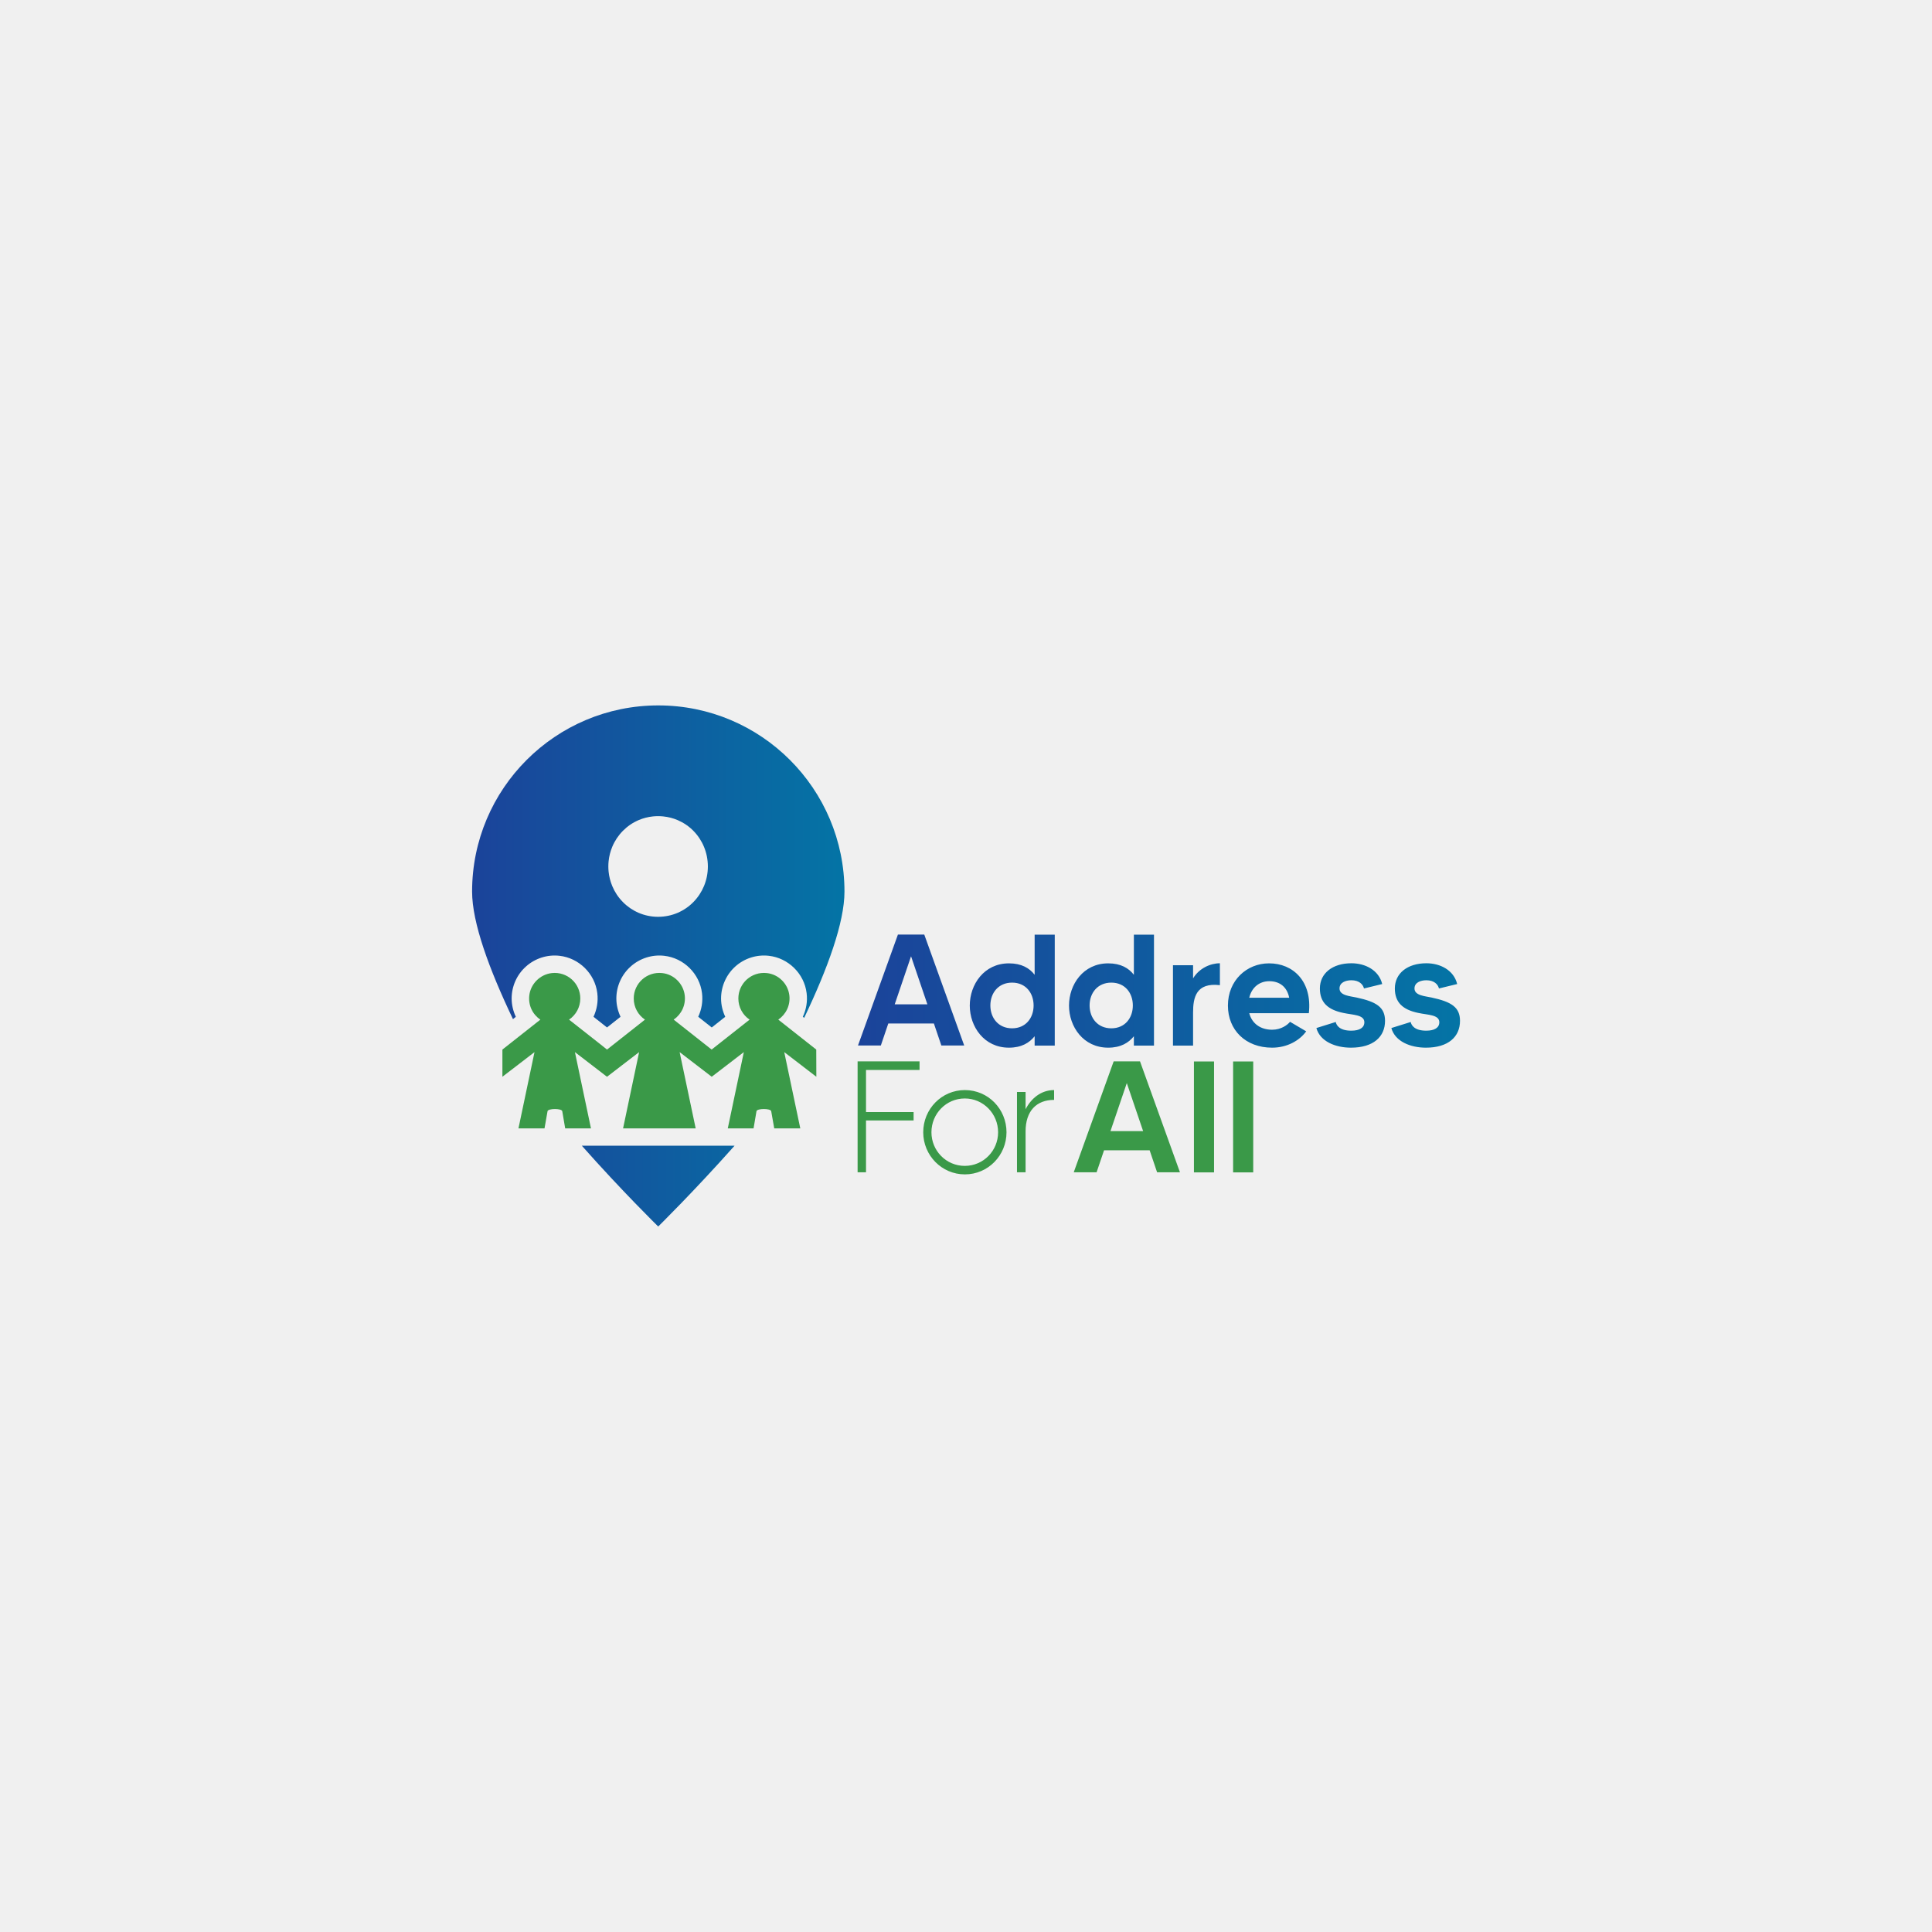
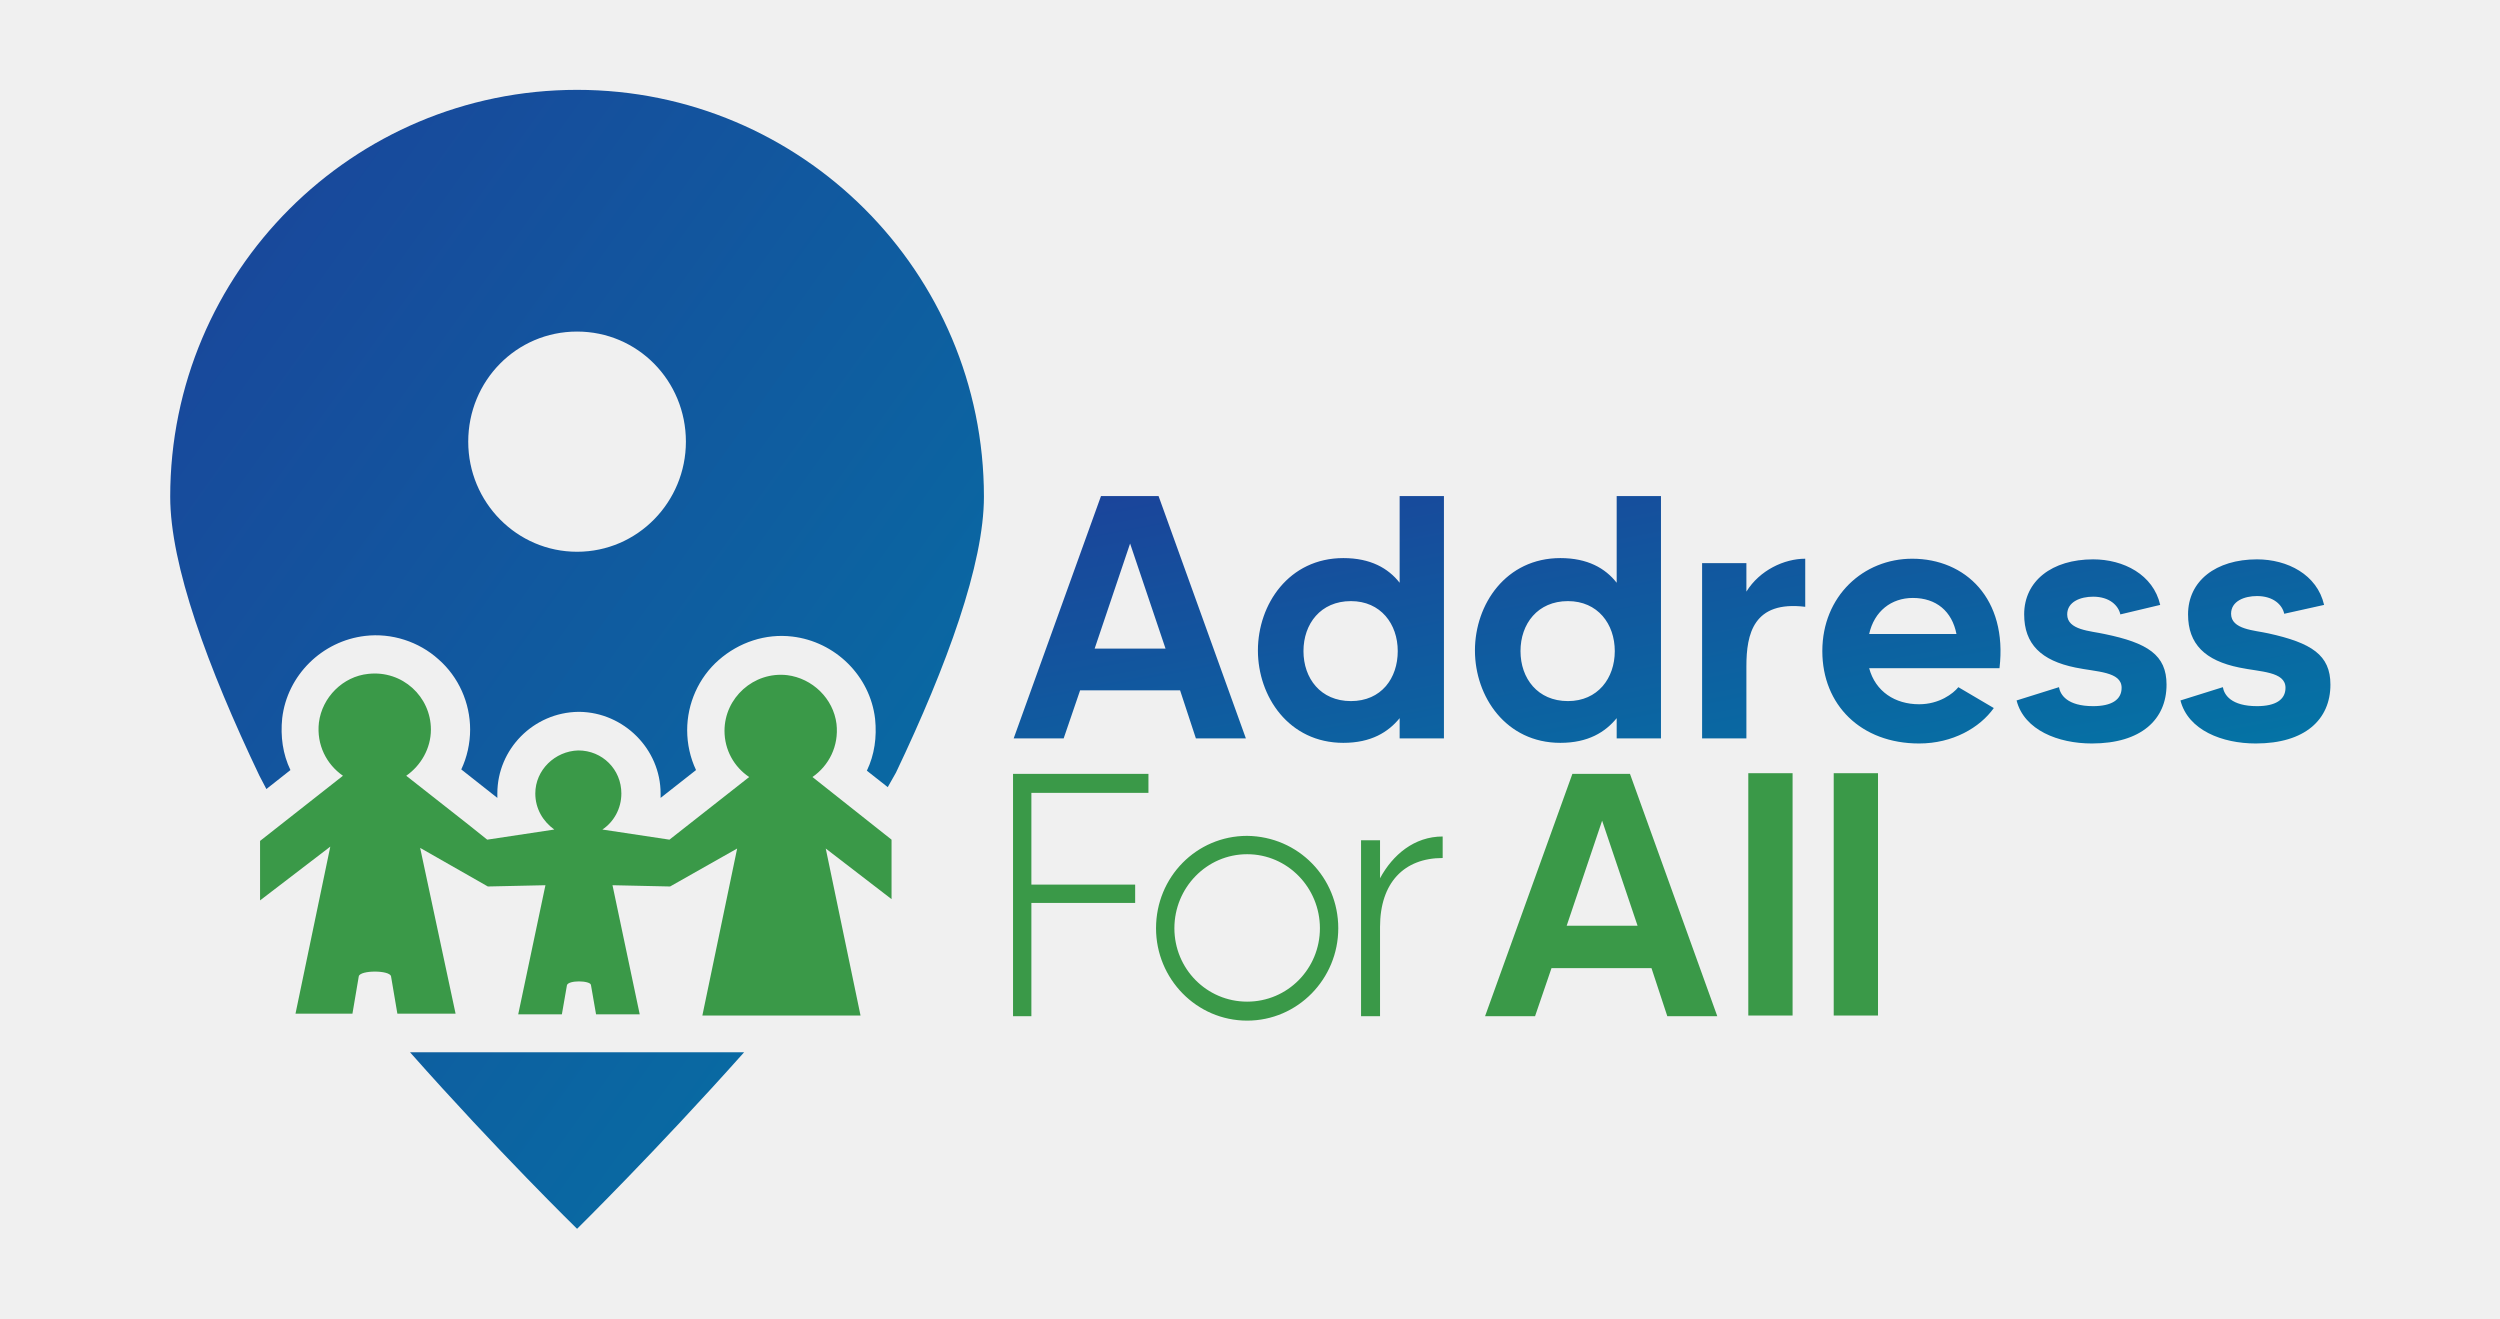
- <svg xmlns="http://www.w3.org/2000/svg" version="1.1" x="0px" y="0px" viewBox="0 0 204.62 204.62" style="enable-background:new 0 0 204.62 204.62;" xml:space="preserve">
-   <style type="text/css" id="style572">
-       .lgrad_blue {
-          fill: url(#lgrad_blue)
-       }
+ <svg xmlns="http://www.w3.org/2000/svg" version="1.1" id="Layer_1" x="0px" y="0px" viewBox="0 0 395.1 208.4" style="enable-background:new 0 0 395.1 208.4;" xml:space="preserve">
+   <style type="text/css">
+ 		.lgrad_blue {
+ 			fill: url(#lgrad_blue)
+ 		}

-       .fill_white {
-          fill: #FFFFFF;
-       }
- 
-       .fill_green {
-          fill: #3A9948;
-       }
-    </style>
-   <defs id="defs579">
-     <linearGradient id="lgrad_blue" x1="100%" y1="50%" x2="0%" y2="50%">
-       <stop offset="0%" style="stop-color:rgb(4,116,165);stop-opacity:1.00" id="stop574" />
-       <stop offset="100%" style="stop-color:rgb(27,67,154);stop-opacity:1.00" id="stop576" />
+ 		.fill_green {
+ 			fill: #3a9948;
+ 		}
+ 	</style>
+   <defs>
+     <linearGradient id="lgrad_blue" x1="0%" y1="0%" x2="100%" y2="100%">
+       <stop offset="0%" style="stop-color: #1b439a; stop-opacity: 1" />
+       <stop offset="100%" style="stop-color: #0474a5; stop-opacity: 1" />
    </linearGradient>
  </defs>
-   <g id="g589">
-     <path id="people" class="fill_green" d="M86.45,111.16l-4.02-3.17c0.8-0.55,1.3-1.51,1.17-2.58c-0.15-1.23-1.15-2.22-2.38-2.35    c-1.64-0.18-3.02,1.09-3.02,2.69c0,0.93,0.47,1.76,1.19,2.24l-4.02,3.17l-4.02-3.17c0.8-0.55,1.3-1.51,1.17-2.58    c-0.15-1.23-1.15-2.22-2.38-2.35c-1.64-0.18-3.02,1.09-3.02,2.69c0,0.93,0.47,1.76,1.19,2.24l-4.02,3.17l0,0v0l-1.02-0.81v0    l-3-2.36c0.72-0.49,1.19-1.31,1.19-2.24c0-1.6-1.38-2.87-3.02-2.69c-1.23,0.14-2.23,1.13-2.38,2.35    c-0.13,1.07,0.36,2.04,1.17,2.58l-4.02,3.17h0v2.88h0l3.4-2.61c0,0,0,0,0,0l-1.7,8.08v0h2.76c0,0,0,0,0,0l0.32-1.82    c0.05-0.31,1.51-0.31,1.56,0l0.31,1.82v0h2.73c0,0,0,0,0,0l-1.7-8.08v0l3.24,2.49v0l0.16,0.12v0l0,0l3.4-2.61v0l-1.7,8.08    c0,0,0,0,0,0h3.26v0h1.18c0,0,0,0,0,0h3.25v0l-1.7-8.08c0,0,0,0,0,0l3.4,2.61v0l0,0l0,0l0,0h0v0l3.4-2.61v0l-1.7,8.08c0,0,0,0,0,0    h2.73v0l0.31-1.82c0.05-0.31,1.51-0.31,1.56,0l0.32,1.82c0,0,0,0,0,0h2.76v0l-1.7-8.08c0,0,0,0,0,0l3.4,2.61h0L86.45,111.16    L86.45,111.16z" />
-     <path id="address" class="lgrad_blue" d="M98.91,108.4h-4.83l-0.79,2.33h-2.42l4.23-11.75h2.79l4.23,11.75H99.7L98.91,108.4z M98.22,106.37     l-1.73-5.09l-1.73,5.09H98.22z M111.71,98.99v11.75h-2.13v-0.99c-0.55,0.69-1.39,1.21-2.72,1.21c-2.64,0-4.15-2.23-4.15-4.46     c0-2.23,1.51-4.47,4.15-4.47c1.33,0,2.17,0.5,2.72,1.21v-4.25H111.71z M109.47,106.49c0-1.31-0.82-2.42-2.28-2.42     c-1.46,0-2.3,1.11-2.3,2.42c0,1.31,0.84,2.42,2.3,2.42C108.65,108.91,109.47,107.8,109.47,106.49z M122.22,98.99v11.75h-2.13v-0.99c-0.55,0.69-1.39,1.21-2.72,1.21c-2.64,0-4.15-2.23-4.15-4.46     c0-2.23,1.51-4.47,4.15-4.47c1.33,0,2.17,0.5,2.72,1.21v-4.25H122.22z M119.98,106.49c0-1.31-0.82-2.42-2.28-2.42     c-1.46,0-2.3,1.11-2.3,2.42c0,1.31,0.84,2.42,2.3,2.42C119.16,108.91,119.98,107.8,119.98,106.49z M129.2,102.02v2.32c-2.52-0.3-2.84,1.31-2.84,2.89v3.51h-2.13v-8.51h2.13v1.39     C127,102.56,128.18,102.02,129.2,102.02z M138.62,107.31h-6.31c0.3,1.14,1.24,1.75,2.42,1.75c0.97,0,1.64-0.52,1.9-0.84l1.71,1.01     c-0.69,0.96-2,1.73-3.61,1.73c-2.82,0-4.68-1.88-4.68-4.46c0-2.67,2-4.47,4.35-4.47C136.96,102.02,139,103.95,138.62,107.31z      M136.54,105.67c-0.22-1.11-0.97-1.75-2.11-1.75c-1.04,0-1.86,0.65-2.12,1.75H136.54z M146.69,108.12c0,1.68-1.23,2.84-3.61,2.84c-1.63,0-3.27-0.65-3.66-2.08l2.05-0.64     c0.07,0.35,0.4,0.92,1.64,0.92c0.89,0,1.39-0.32,1.39-0.89c0-0.81-1.22-0.77-2.23-0.99c-1.65-0.34-2.48-1.12-2.48-2.59     c0-1.61,1.34-2.67,3.34-2.67c1.46,0,2.9,0.72,3.26,2.2l-1.93,0.47c-0.1-0.44-0.52-0.87-1.33-0.87c-0.62,0-1.26,0.24-1.26,0.87     c0,0.76,1.14,0.81,1.81,0.96C145.77,106.1,146.69,106.67,146.69,108.12z M154.63,108.12c0,1.68-1.23,2.84-3.61,2.84c-1.63,0-3.27-0.65-3.66-2.08l2.05-0.64     c0.07,0.35,0.4,0.92,1.64,0.92c0.89,0,1.39-0.32,1.39-0.89c0-0.81-1.22-0.77-2.23-0.99c-1.65-0.34-2.48-1.12-2.48-2.59     c0-1.61,1.34-2.67,3.34-2.67c1.46,0,2.9,0.72,3.26,2.2l-1.93,0.47c-0.1-0.44-0.52-0.87-1.33-0.87c-0.62,0-1.26,0.24-1.26,0.87     c0,0.76,1.14,0.81,1.81,0.96C153.71,106.1,154.63,106.67,154.63,108.12z" />
-     <g id="forall" class="fill_green">
-       <path id="for" d="M91.72,113.32v4.46h5.04v0.89h-5.04v5.49h-0.89v-11.75h6.56v0.91H91.72z M106.6,119.92c0,2.45-1.95,4.46-4.41,4.46c-2.45,0-4.41-2.01-4.41-4.46c0-2.47,1.96-4.47,4.41-4.47     C104.65,115.45,106.6,117.45,106.6,119.92z M105.71,119.92c0-1.96-1.56-3.58-3.53-3.58s-3.53,1.61-3.53,3.58     c0,1.96,1.56,3.56,3.53,3.56S105.71,121.88,105.71,119.92z M111.64,115.45v1.04c-1.88,0-3.02,1.19-3.02,3.34v4.33h-0.91v-8.51h0.91v1.83 C109.21,116.34,110.25,115.45,111.64,115.45z" />
-       <path id="all" d="M121.76,121.83h-4.83l-0.79,2.33h-2.42l4.23-11.75h2.79l4.23,11.75h-2.42L121.76,121.83z M121.07,119.8 l-1.73-5.09l-1.73,5.09H121.07z M128.58,112.42v11.75h-2.13v-11.75H128.58z M132.73,112.42v11.75h-2.13v-11.75H132.73z" />
-     </g>
-     <path id="pin" class="lgrad_blue" d="M 69.721 74.711 C 58.831 74.711 50 83.54 50 94.43 C 50 97.73 51.81 102.659 54.33 107.939 L 54.631 107.689 C 54.351 107.089 54.189 106.43 54.189 105.75 C 54.189 104.46 54.741 103.219 55.711 102.359 C 56.671 101.499 57.97 101.08 59.26 101.23 C 61.32 101.46 63.01 103.12 63.26 105.18 C 63.37 106.06 63.219 106.919 62.859 107.689 L 64.289 108.82 L 65.721 107.689 C 65.441 107.089 65.279 106.43 65.279 105.75 C 65.279 104.46 65.831 103.219 66.801 102.359 C 67.761 101.499 69.06 101.08 70.35 101.23 C 72.41 101.46 74.1 103.12 74.35 105.18 C 74.46 106.06 74.309 106.919 73.949 107.689 L 75.381 108.82 L 76.811 107.689 C 76.531 107.089 76.369 106.43 76.369 105.75 C 76.369 104.46 76.921 103.219 77.881 102.359 C 78.841 101.499 80.14 101.08 81.43 101.23 C 83.49 101.46 85.18 103.12 85.43 105.18 C 85.54 106.06 85.389 106.919 85.029 107.689 L 85.17 107.801 C 87.66 102.581 89.439 97.7 89.439 94.43 C 89.439 83.54 80.611 74.711 69.721 74.711 z M 69.699 86.439 C 69.882 86.439 70.063 86.449 70.24 86.467 C 70.242 86.467 70.244 86.467 70.246 86.467 C 70.249 86.467 70.251 86.468 70.254 86.469 C 70.788 86.524 71.296 86.657 71.768 86.857 C 71.926 86.925 72.079 87 72.229 87.082 C 72.378 87.164 72.524 87.252 72.664 87.348 C 72.804 87.443 72.939 87.546 73.068 87.654 C 73.198 87.763 73.323 87.878 73.441 87.998 C 73.56 88.119 73.673 88.245 73.779 88.377 C 73.886 88.509 73.986 88.645 74.08 88.787 C 74.174 88.929 74.261 89.076 74.342 89.227 C 74.502 89.528 74.635 89.848 74.736 90.182 C 74.736 90.182 74.736 90.184 74.736 90.184 C 74.787 90.351 74.831 90.52 74.865 90.693 C 74.9 90.866 74.926 91.044 74.943 91.223 C 74.943 91.223 74.943 91.225 74.943 91.225 C 74.961 91.404 74.971 91.585 74.971 91.77 C 74.971 91.953 74.961 92.134 74.943 92.312 C 74.926 92.491 74.9 92.667 74.865 92.84 C 74.831 93.013 74.787 93.183 74.736 93.35 C 74.686 93.515 74.628 93.679 74.562 93.838 C 74.562 93.838 74.561 93.84 74.561 93.84 C 74.495 93.999 74.422 94.154 74.342 94.305 C 74.261 94.456 74.174 94.602 74.08 94.744 C 73.986 94.886 73.886 95.023 73.779 95.154 C 73.673 95.286 73.56 95.412 73.441 95.533 C 73.323 95.654 73.198 95.77 73.068 95.879 C 72.939 95.988 72.804 96.089 72.664 96.186 C 72.524 96.282 72.378 96.371 72.229 96.453 C 72.079 96.535 71.926 96.612 71.768 96.68 C 71.609 96.747 71.447 96.807 71.281 96.859 C 71.115 96.912 70.946 96.955 70.773 96.99 C 70.604 97.025 70.431 97.052 70.256 97.07 C 70.251 97.071 70.245 97.072 70.24 97.072 C 70.063 97.09 69.882 97.1 69.699 97.1 C 69.516 97.1 69.336 97.091 69.158 97.072 C 69.158 97.072 69.156 97.072 69.156 97.072 C 68.979 97.054 68.804 97.026 68.633 96.99 C 68.633 96.99 68.631 96.99 68.631 96.99 C 68.459 96.955 68.29 96.911 68.125 96.859 C 67.96 96.807 67.798 96.747 67.641 96.68 C 67.483 96.612 67.329 96.535 67.18 96.453 C 67.18 96.453 67.178 96.453 67.178 96.453 C 67.029 96.371 66.884 96.281 66.744 96.186 C 66.604 96.089 66.47 95.988 66.34 95.879 C 66.21 95.77 66.086 95.654 65.967 95.533 C 65.848 95.412 65.734 95.286 65.627 95.154 C 65.52 95.023 65.419 94.886 65.324 94.744 C 65.23 94.602 65.143 94.456 65.062 94.305 C 64.986 94.161 64.917 94.014 64.854 93.863 C 64.85 93.855 64.845 93.847 64.842 93.838 C 64.839 93.831 64.837 93.823 64.834 93.816 C 64.64 93.345 64.51 92.84 64.457 92.312 C 64.439 92.134 64.43 91.953 64.43 91.77 C 64.43 91.585 64.439 91.404 64.457 91.225 C 64.457 91.225 64.457 91.223 64.457 91.223 C 64.511 90.685 64.643 90.171 64.842 89.693 C 64.842 89.693 64.842 89.691 64.842 89.691 C 64.908 89.532 64.982 89.377 65.062 89.227 C 65.143 89.076 65.23 88.929 65.324 88.787 C 65.419 88.645 65.52 88.509 65.627 88.377 C 65.734 88.245 65.848 88.119 65.967 87.998 C 66.086 87.878 66.21 87.763 66.34 87.654 C 66.47 87.546 66.604 87.443 66.744 87.348 C 66.884 87.252 67.029 87.164 67.178 87.082 C 67.178 87.082 67.18 87.082 67.18 87.082 C 67.329 87 67.483 86.925 67.641 86.857 C 68.114 86.656 68.623 86.521 69.156 86.467 C 69.156 86.467 69.158 86.467 69.158 86.467 C 69.336 86.449 69.516 86.439 69.699 86.439 z M 61.619 121.34 C 65.889 126.16 69.711 129.9 69.711 129.9 C 69.711 129.9 73.521 126.16 77.801 121.34 L 61.619 121.34 z " />
+   <g id="words">
+     <path id="address" class="lgrad_blue" d="M186.5,109.1h-15.8l-2.6,7.6h-7.9l13.8-38.3h9.1l13.8,38.3h-7.9L186.5,109.1z M184.2,102.5l-5.6-16.6 l-5.6,16.6H184.2z M228.2,78.4v38.3h-7v-3.2c-1.8,2.2-4.5,3.9-8.9,3.9c-8.6,0-13.5-7.3-13.5-14.6c0-7.3,4.9-14.6,13.5-14.6 c4.3,0,7.1,1.6,8.9,3.9V78.4H228.2z M220.9,102.9c0-4.3-2.7-7.9-7.4-7.9c-4.8,0-7.5,3.6-7.5,7.9c0,4.3,2.7,7.9,7.5,7.9 C218.3,110.8,220.9,107.2,220.9,102.9z M262.5,78.4v38.3h-7v-3.2c-1.8,2.2-4.5,3.9-8.9,3.9c-8.6,0-13.5-7.3-13.5-14.6c0-7.3,4.9-14.6,13.5-14.6 c4.3,0,7.1,1.6,8.9,3.9V78.4H262.5z M255.2,102.9c0-4.3-2.7-7.9-7.4-7.9c-4.8,0-7.5,3.6-7.5,7.9c0,4.3,2.7,7.9,7.5,7.9 C252.5,110.8,255.2,107.2,255.2,102.9z M285.3,88.3v7.6c-8.2-1-9.3,4.3-9.3,9.4v11.4h-7V89h7v4.5C278.1,90.1,282,88.3,285.3,88.3z M316,105.6h-20.6c1,3.7,4.1,5.7,7.9,5.7c3.2,0,5.4-1.7,6.2-2.7l5.6,3.3c-2.2,3.1-6.5,5.6-11.8,5.6 c-9.2,0-15.3-6.1-15.3-14.6c0-8.7,6.5-14.6,14.2-14.6C310.6,88.3,317.3,94.6,316,105.6z M309.2,100.2c-0.7-3.6-3.2-5.7-6.9-5.7 c-3.4,0-6.1,2.1-6.9,5.7H309.2z M342.4,108.2c0,5.5-4,9.3-11.8,9.3c-5.3,0-10.7-2.1-11.9-6.8l6.7-2.1c0.2,1.2,1.3,3,5.4,3 c2.9,0,4.5-1,4.5-2.9c0-2.6-4-2.5-7.3-3.2c-5.4-1.1-8.1-3.7-8.1-8.4c0-5.3,4.4-8.7,10.9-8.7c4.8,0,9.5,2.4,10.6,7.2l-6.3,1.5 c-0.3-1.4-1.7-2.8-4.3-2.8c-2,0-4.1,0.8-4.1,2.8c0,2.5,3.7,2.6,5.9,3.1C339.4,101.6,342.4,103.5,342.4,108.2z M368.3,108.2c0,5.5-4,9.3-11.8,9.3c-5.3,0-10.7-2.1-11.9-6.8l6.7-2.1c0.2,1.2,1.3,3,5.4,3 c2.9,0,4.5-1,4.5-2.9c0-2.6-4-2.5-7.3-3.2c-5.4-1.1-8.1-3.7-8.1-8.4c0-5.3,4.4-8.7,10.9-8.7c4.8,0,9.5,2.4,10.6,7.2L361,97 c-0.3-1.4-1.7-2.8-4.3-2.8c-2,0-4.1,0.8-4.1,2.8c0,2.5,3.7,2.6,5.9,3.1C365.3,101.6,368.3,103.5,368.3,108.2z" />
+     <path id="forAll" class="fill_green" d="M163,125.2v14.6h16.4v2.9H163v17.9h-2.9v-38.3h21.4v3H163z M211.5,146.7c0,8-6.4,14.6-14.4,14.6c-8,0-14.4-6.6-14.4-14.6c0-8.1,6.4-14.6,14.4-14.6 C205.2,132.2,211.5,138.7,211.5,146.7z M208.6,146.7c0-6.4-5.1-11.7-11.5-11.7s-11.5,5.3-11.5,11.7c0,6.4,5.1,11.6,11.5,11.6 S208.6,153.1,208.6,146.7z M228,132.2v3.4c-6.1,0-9.9,3.9-9.9,10.9v14.1h-3v-27.8h3v6C220.1,135.1,223.5,132.2,228,132.2z M261,153h-15.8l-2.6,7.6h-7.9l13.8-38.3h9.1l13.8,38.3h-7.9L261,153z M258.8,146.3l-5.6-16.6l-5.6,16.6H258.8z M283.3,122.2v38.3h-7v-38.3H283.3z M296.8,122.2v38.3h-7v-38.3H296.8z" />
+   </g>
+   <g id="symbol">
+     <path id="pin" class="lgrad_blue" d="M42.1,124.7l3.8-3c-1.2-2.5-1.6-5.3-1.3-8.2c0.8-6.8,6.3-12.2,13.1-13c4.2-0.5,8.5,0.9,11.6,3.7 c3.2,2.8,5,6.9,5,11.1c0,2.2-0.5,4.4-1.4,6.3l5.7,4.5c0-0.2,0-0.5,0-0.7c0-7,5.7-12.8,12.8-12.9l0.1,0l0.1,0 c7,0.1,12.8,5.9,12.8,12.9c0,0.2,0,0.5,0,0.7l5.6-4.4c-0.9-1.9-1.4-4.1-1.4-6.3c0-4.2,1.8-8.3,5-11.1c3.2-2.8,7.4-4.2,11.6-3.7 c6.8,0.8,12.3,6.2,13.1,13c0.3,2.9-0.1,5.7-1.3,8.2l3.3,2.6l1.3-2.3c8.1-17,13.9-33,13.9-43.6c0-35.5-28.8-64.3-64.3-64.3 c-35.5,0-64.3,28.8-64.3,64.3c0,10.8,5.9,26.9,14.1,44.1L42.1,124.7z M91.2,52.4c9.6,0,17.2,7.8,17.2,17.4 c0,9.5-7.6,17.4-17.2,17.4c-9.5,0-17.2-7.8-17.2-17.4C74,60.2,81.6,52.4,91.2,52.4z M64.8,166.3c13.9,15.7,26.4,27.9,26.4,27.9s12.4-12.2,26.4-27.9H64.8z" />
+     <path id="family" class="fill_green" d="M140.9,142.1v-9.4l-12.5-9.9c2.6-1.8,4.2-4.9,3.8-8.4c-0.5-4-3.8-7.2-7.8-7.7c-5.3-0.6-9.9,3.6-9.9,8.8 c0,3,1.5,5.7,3.9,7.3l-12.6,9.9v0l-10.6-1.6c1.8-1.2,3-3.3,3-5.7c0-3.8-3-6.8-6.8-6.8c-3.7,0.1-6.8,3.1-6.8,6.8 c0,2.4,1.2,4.4,3,5.7l-10.6,1.6l-3-2.4v0l-9.8-7.7c2.3-1.6,3.9-4.3,3.9-7.3c0-5.2-4.5-9.4-9.9-8.8c-4,0.4-7.3,3.7-7.8,7.7 c-0.4,3.5,1.2,6.6,3.8,8.4l-13.1,10.3h0v9.4h0l11.1-8.5c0,0,0,0,0,0l-5.5,26.4v0h9c0,0,0,0,0,0l1-5.9c0.2-1,4.9-1,5.1,0l1,5.9v0H72 c0,0,0,0,0,0L66.4,134v0l10.7,6.1l9.1-0.2l-4.3,20.4c0,0,0,0,0,0h6.9v0l0.8-4.6c0.1-0.4,1-0.6,1.9-0.6c0.9,0,1.9,0.2,1.9,0.6 l0.8,4.6v0h6.9c0,0,0,0,0,0l-4.3-20.4l9.1,0.2l10.6-6v0l-5.5,26.4c0,0,0,0,0,0h10.6v0h3.8c0,0,0,0,0,0H136v0l-5.5-26.4c0,0,0,0,0,0 L140.9,142.1z" />
  </g>
</svg>
